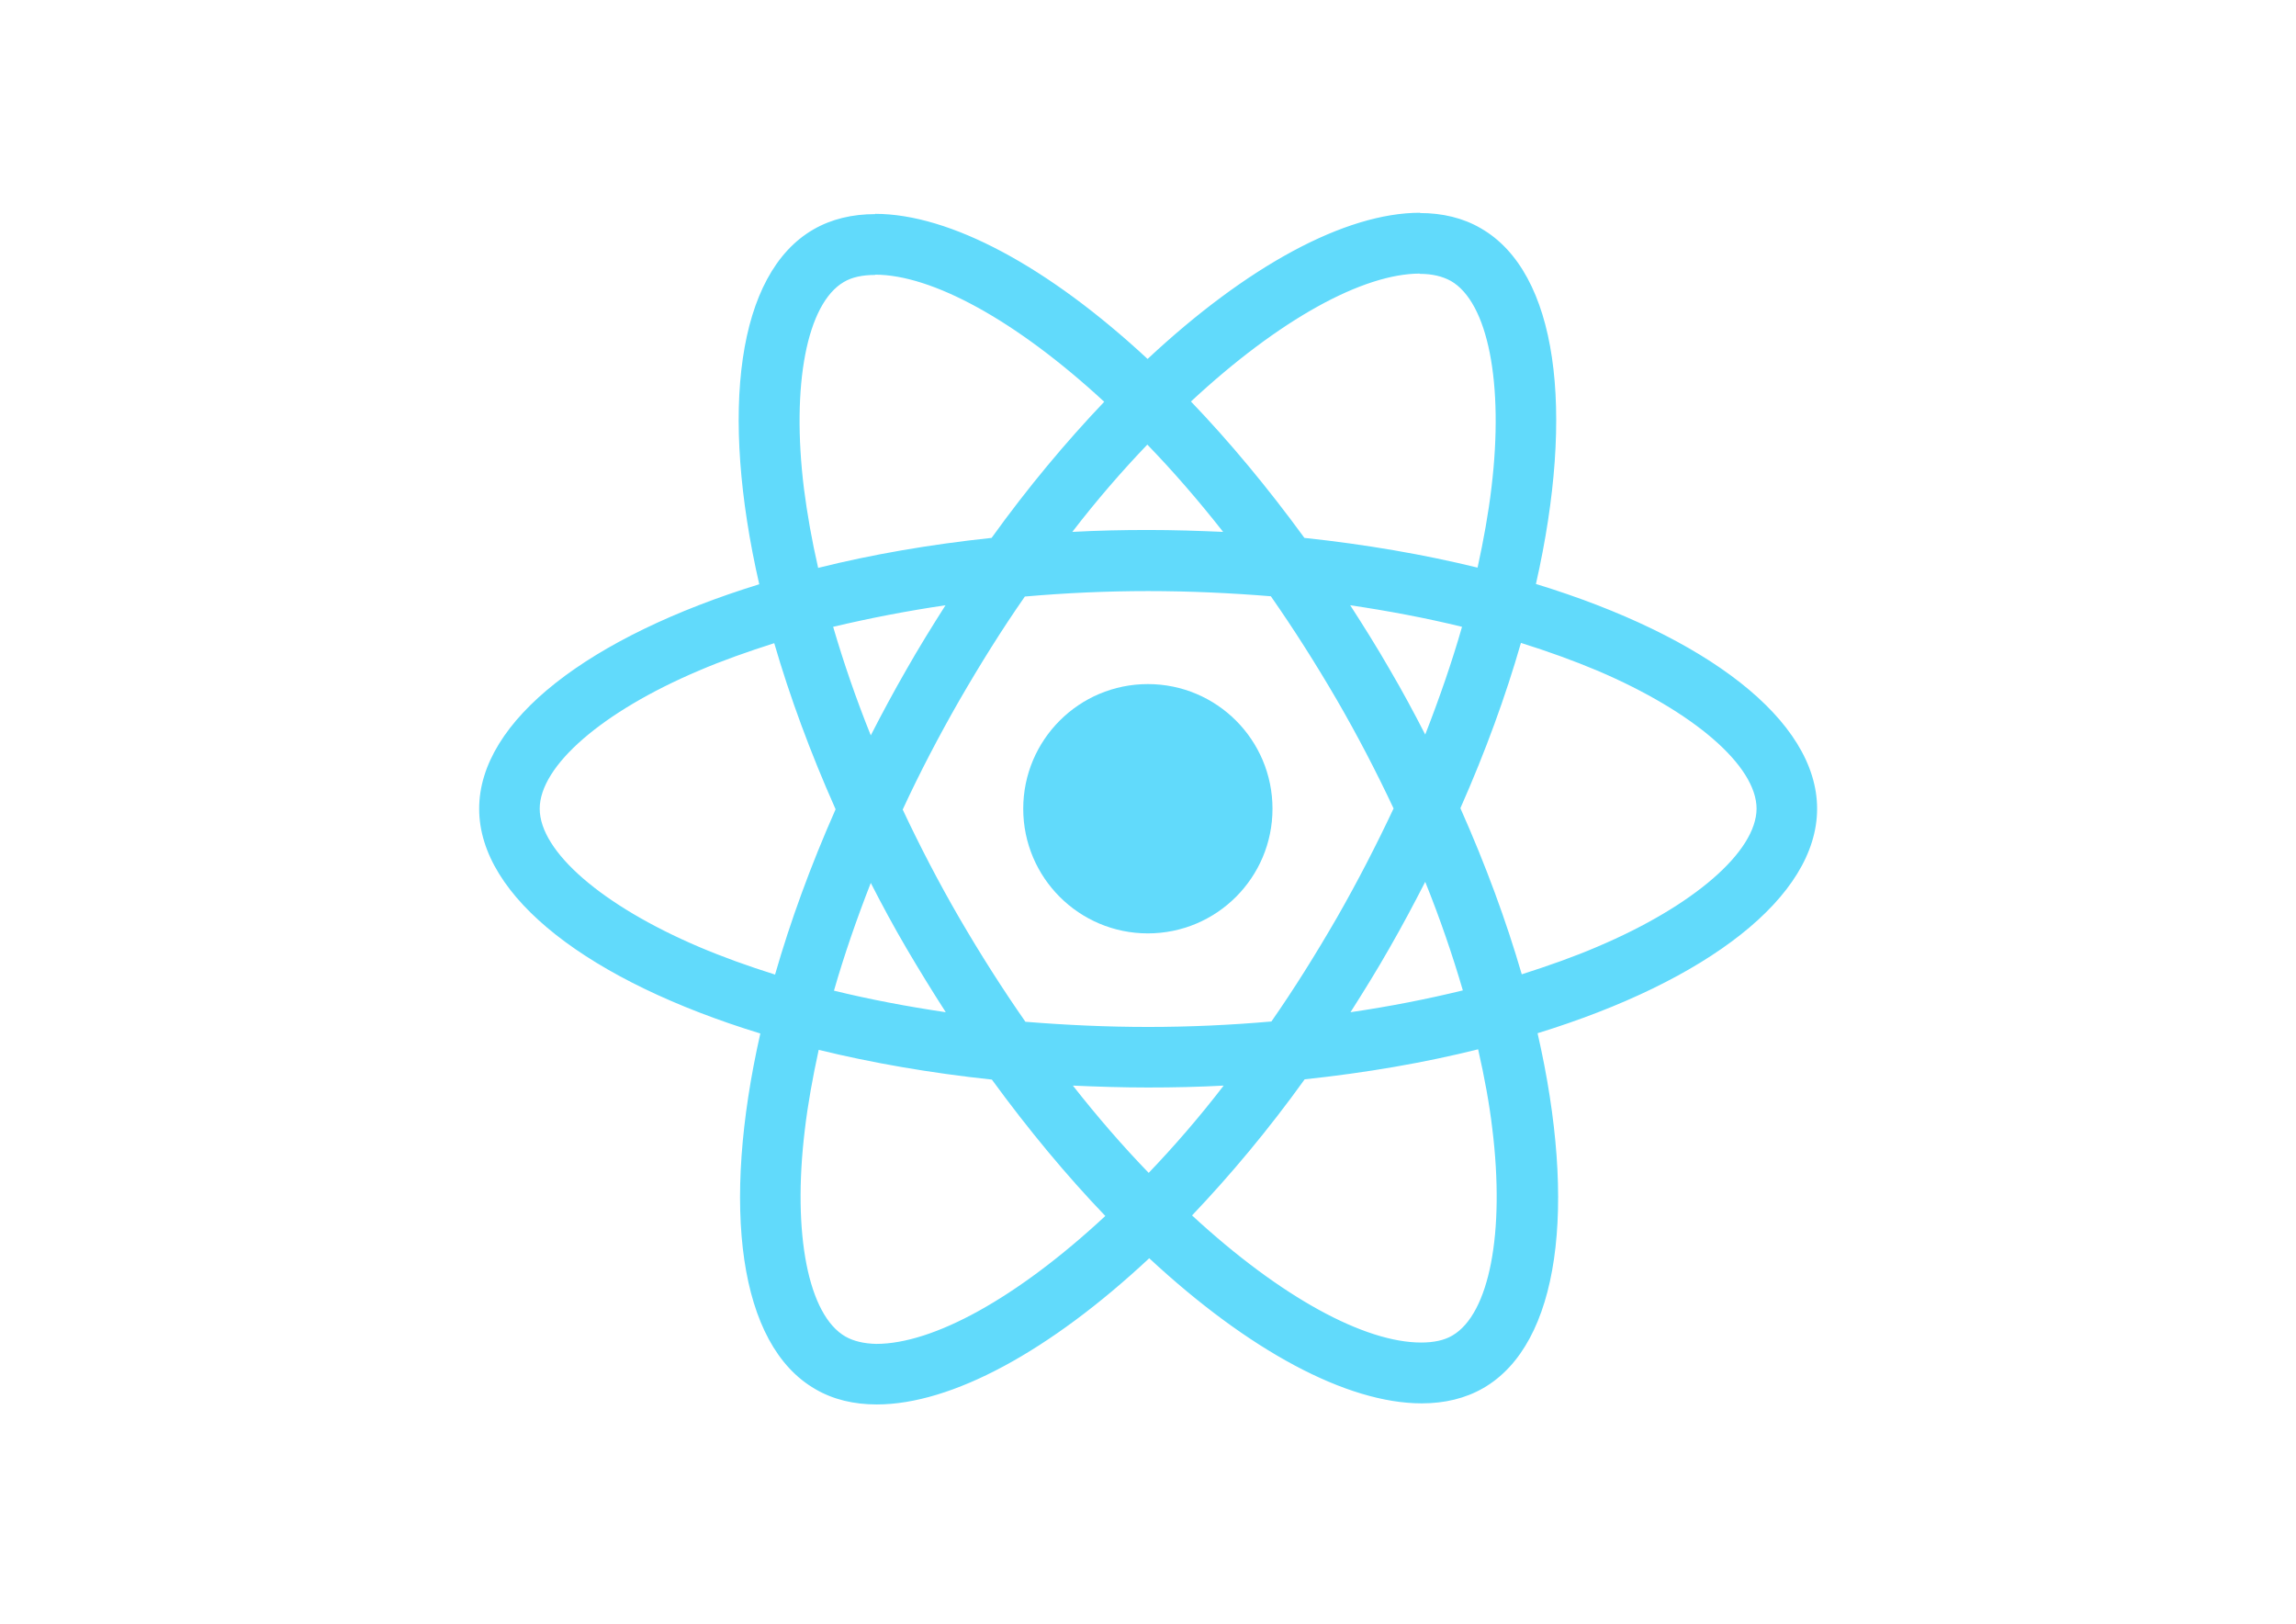
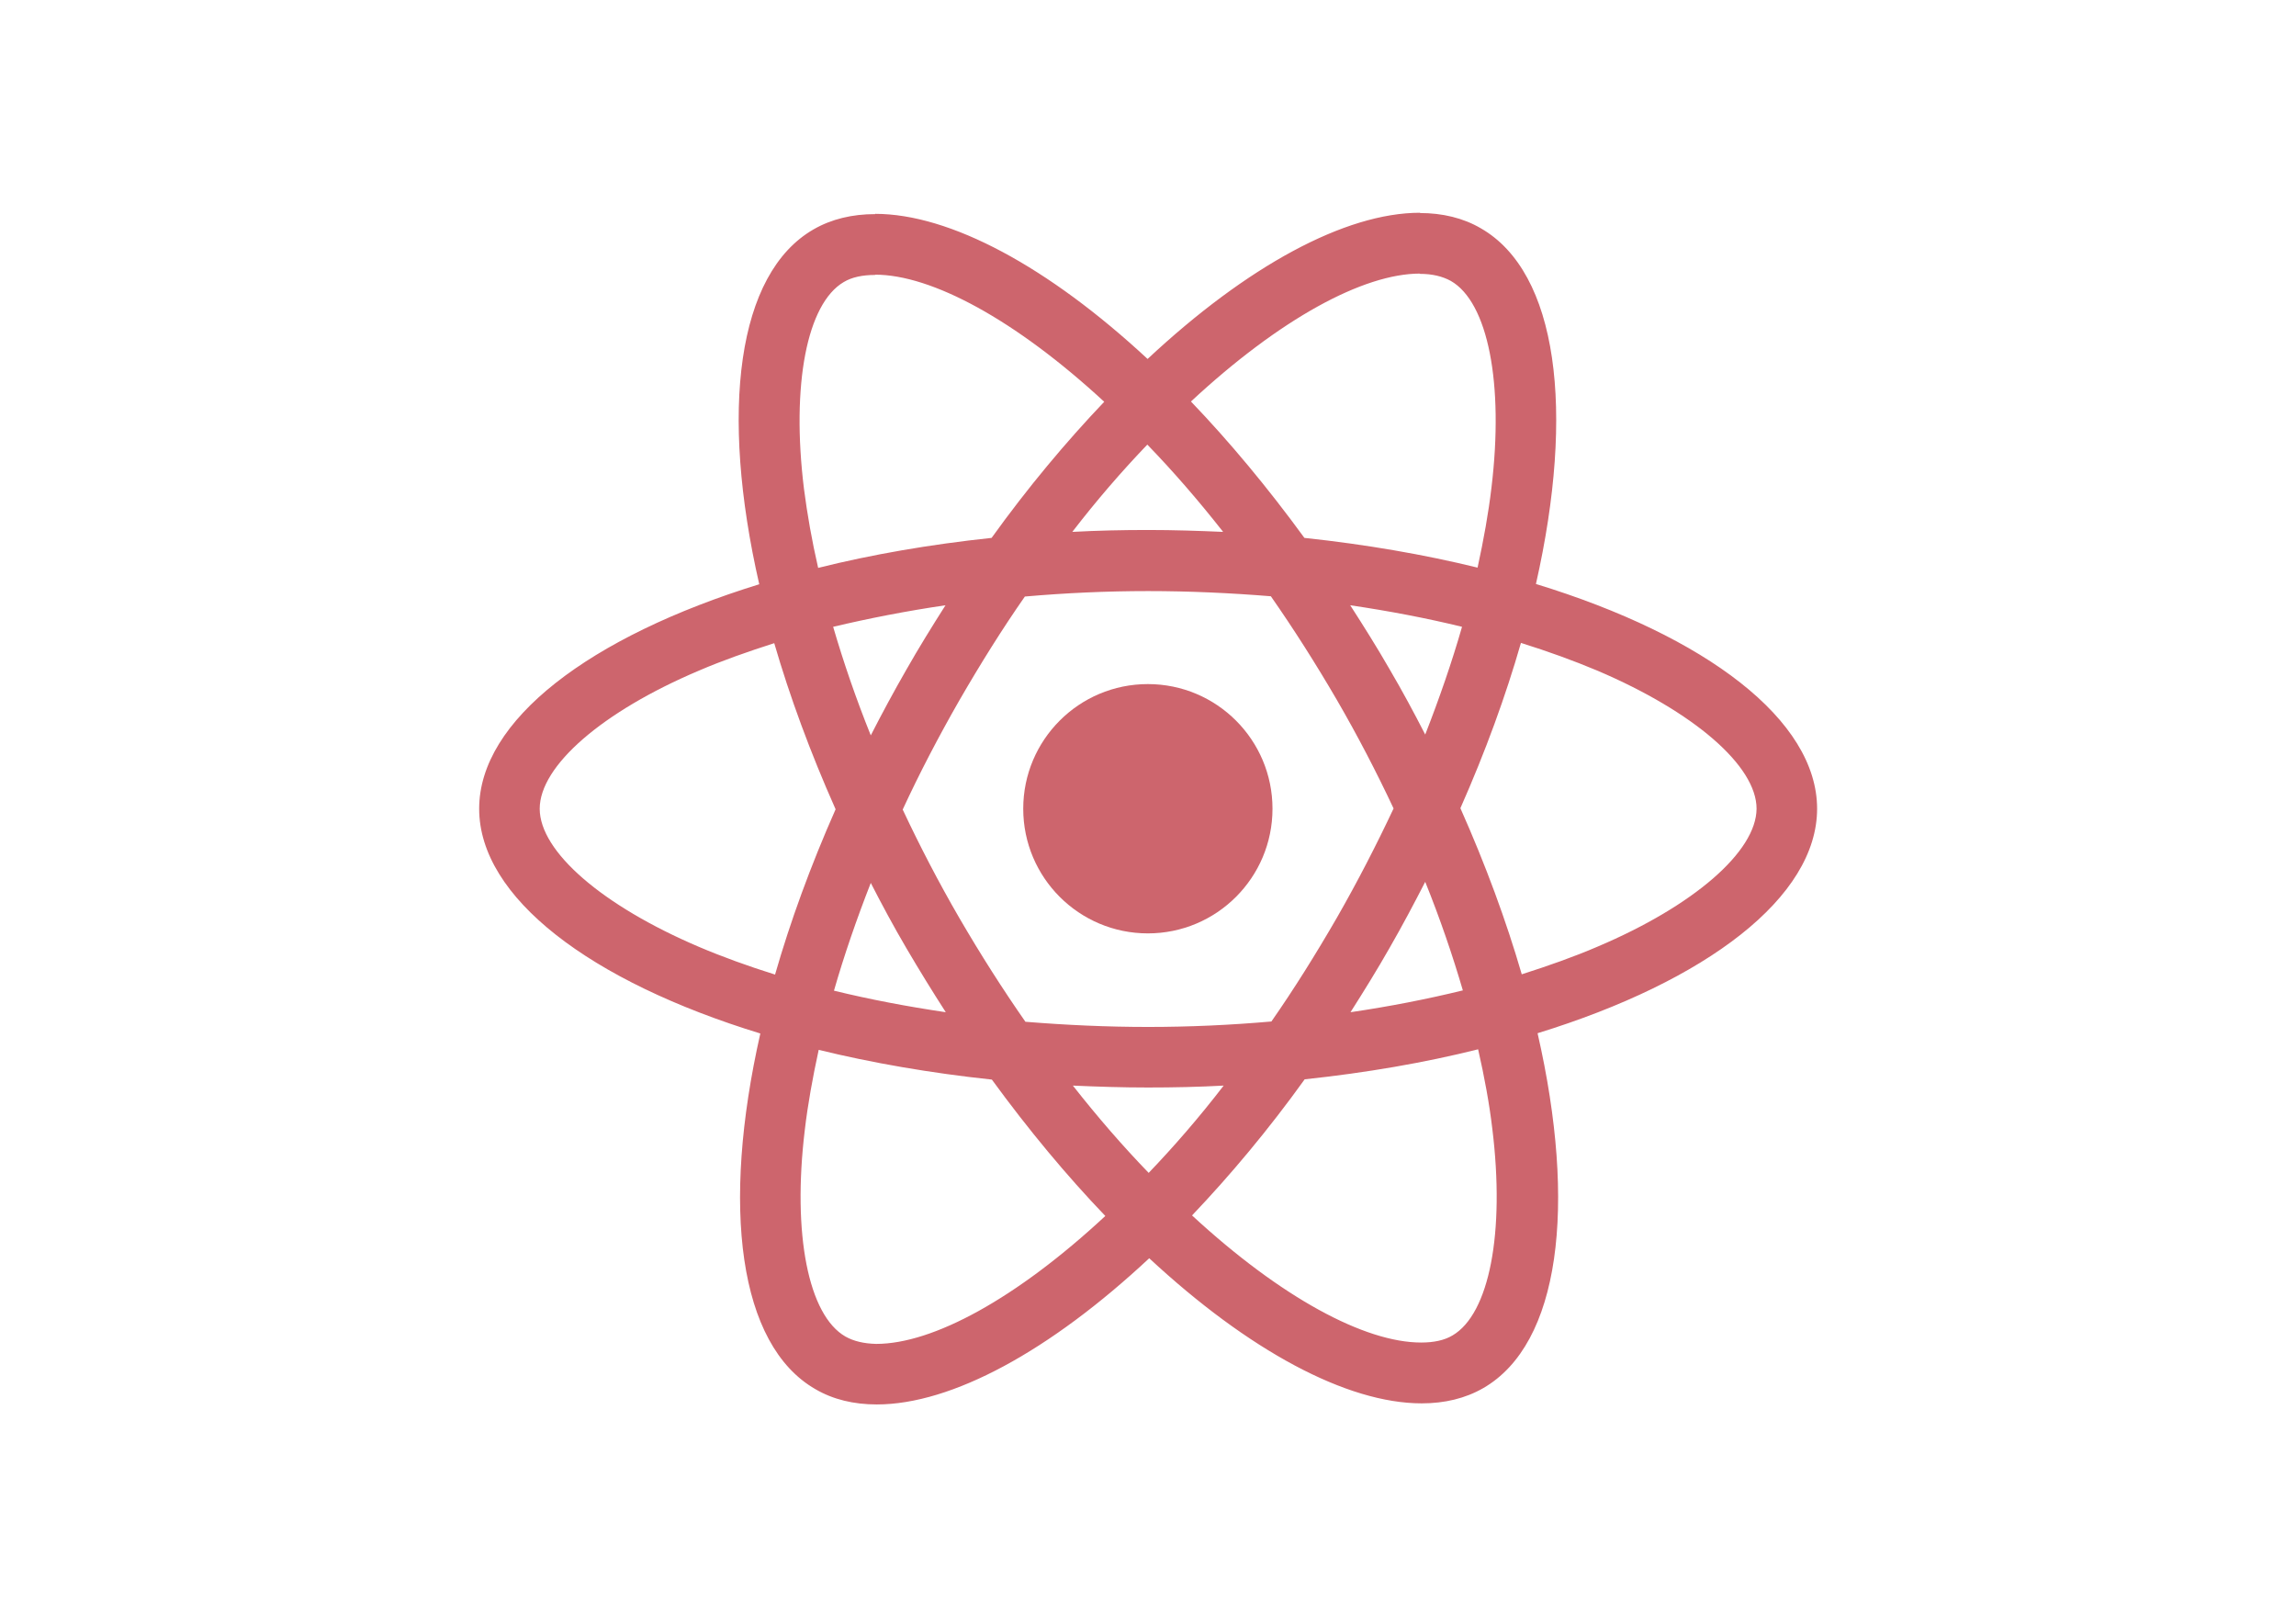
<svg xmlns="http://www.w3.org/2000/svg" viewBox="0 0 841.9 595.3">
-   <g fill="#61DAFB">
+   <g fill="#cd656d">
    <path d="M666.3 296.5c0-32.5-40.7-63.3-103.1-82.4 14.4-63.6 8-114.2-20.2-130.4-6.5-3.8-14.1-5.6-22.4-5.6v22.3c4.6 0 8.3.9 11.4 2.6 13.6 7.8 19.5 37.5 14.9 75.7-1.1 9.4-2.9 19.3-5.1 29.4-19.6-4.8-41-8.5-63.5-10.9-13.5-18.5-27.5-35.3-41.6-50 32.6-30.3 63.2-46.9 84-46.9V78c-27.5 0-63.5 19.6-99.9 53.6-36.4-33.8-72.4-53.2-99.9-53.2v22.3c20.7 0 51.4 16.5 84 46.6-14 14.7-28 31.4-41.3 49.9-22.6 2.4-44 6.1-63.6 11-2.3-10-4-19.7-5.2-29-4.7-38.2 1.1-67.9 14.6-75.8 3-1.8 6.9-2.6 11.5-2.6V78.5c-8.4 0-16 1.8-22.6 5.6-28.1 16.2-34.4 66.7-19.9 130.1-62.2 19.2-102.7 49.9-102.7 82.3 0 32.5 40.7 63.3 103.1 82.4-14.4 63.6-8 114.2 20.2 130.4 6.5 3.8 14.1 5.6 22.5 5.6 27.5 0 63.5-19.6 99.9-53.6 36.4 33.8 72.4 53.2 99.9 53.2 8.4 0 16-1.8 22.6-5.6 28.1-16.2 34.4-66.7 19.9-130.1 62-19.1 102.5-49.9 102.5-82.3zm-130.2-66.7c-3.7 12.9-8.3 26.2-13.5 39.5-4.1-8-8.4-16-13.1-24-4.6-8-9.5-15.8-14.4-23.4 14.2 2.1 27.9 4.7 41 7.9zm-45.8 106.5c-7.8 13.5-15.8 26.3-24.1 38.2-14.9 1.3-30 2-45.2 2-15.1 0-30.2-.7-45-1.9-8.3-11.9-16.4-24.6-24.2-38-7.6-13.1-14.5-26.4-20.8-39.8 6.2-13.4 13.2-26.8 20.7-39.9 7.8-13.5 15.8-26.3 24.1-38.2 14.9-1.3 30-2 45.2-2 15.1 0 30.2.7 45 1.9 8.3 11.9 16.4 24.6 24.2 38 7.6 13.1 14.5 26.4 20.8 39.8-6.3 13.4-13.2 26.8-20.7 39.9zm32.3-13c5.4 13.4 10 26.8 13.8 39.8-13.1 3.2-26.9 5.9-41.2 8 4.9-7.7 9.8-15.6 14.4-23.7 4.6-8 8.9-16.1 13-24.1zM421.2 430c-9.3-9.6-18.6-20.3-27.8-32 9 .4 18.2.7 27.5.7 9.4 0 18.7-.2 27.8-.7-9 11.7-18.3 22.4-27.5 32zm-74.4-58.9c-14.2-2.1-27.9-4.7-41-7.9 3.7-12.9 8.3-26.2 13.5-39.5 4.1 8 8.4 16 13.1 24 4.7 8 9.5 15.8 14.4 23.4zM420.7 163c9.3 9.6 18.6 20.3 27.8 32-9-.4-18.2-.7-27.5-.7-9.4 0-18.7.2-27.8.7 9-11.7 18.3-22.4 27.5-32zm-74 58.9c-4.9 7.7-9.8 15.6-14.4 23.7-4.6 8-8.9 16-13 24-5.4-13.4-10-26.8-13.8-39.8 13.1-3.1 26.9-5.8 41.2-7.9zm-90.5 125.2c-35.4-15.1-58.3-34.9-58.3-50.6 0-15.7 22.9-35.6 58.3-50.6 8.6-3.7 18-7 27.7-10.1 5.7 19.6 13.2 40 22.5 60.9-9.2 20.8-16.6 41.1-22.2 60.6-9.9-3.1-19.3-6.5-28-10.2zM310 490c-13.6-7.8-19.5-37.5-14.9-75.7 1.1-9.4 2.9-19.3 5.1-29.4 19.6 4.8 41 8.5 63.5 10.9 13.5 18.5 27.5 35.3 41.6 50-32.6 30.3-63.2 46.9-84 46.9-4.5-.1-8.3-1-11.3-2.7zm237.2-76.2c4.7 38.2-1.1 67.9-14.6 75.8-3 1.8-6.9 2.6-11.5 2.6-20.7 0-51.4-16.5-84-46.6 14-14.7 28-31.4 41.3-49.9 22.6-2.4 44-6.1 63.6-11 2.3 10.1 4.1 19.8 5.2 29.1zm38.5-66.7c-8.6 3.7-18 7-27.7 10.1-5.7-19.6-13.2-40-22.5-60.9 9.2-20.8 16.6-41.1 22.2-60.6 9.9 3.1 19.3 6.5 28.1 10.2 35.4 15.1 58.3 34.9 58.3 50.6-.1 15.7-23 35.6-58.4 50.6zM320.8 78.4z" />
    <circle cx="420.9" cy="296.5" r="45.7" />
    <path d="M520.5 78.1z" />
  </g>
</svg>
